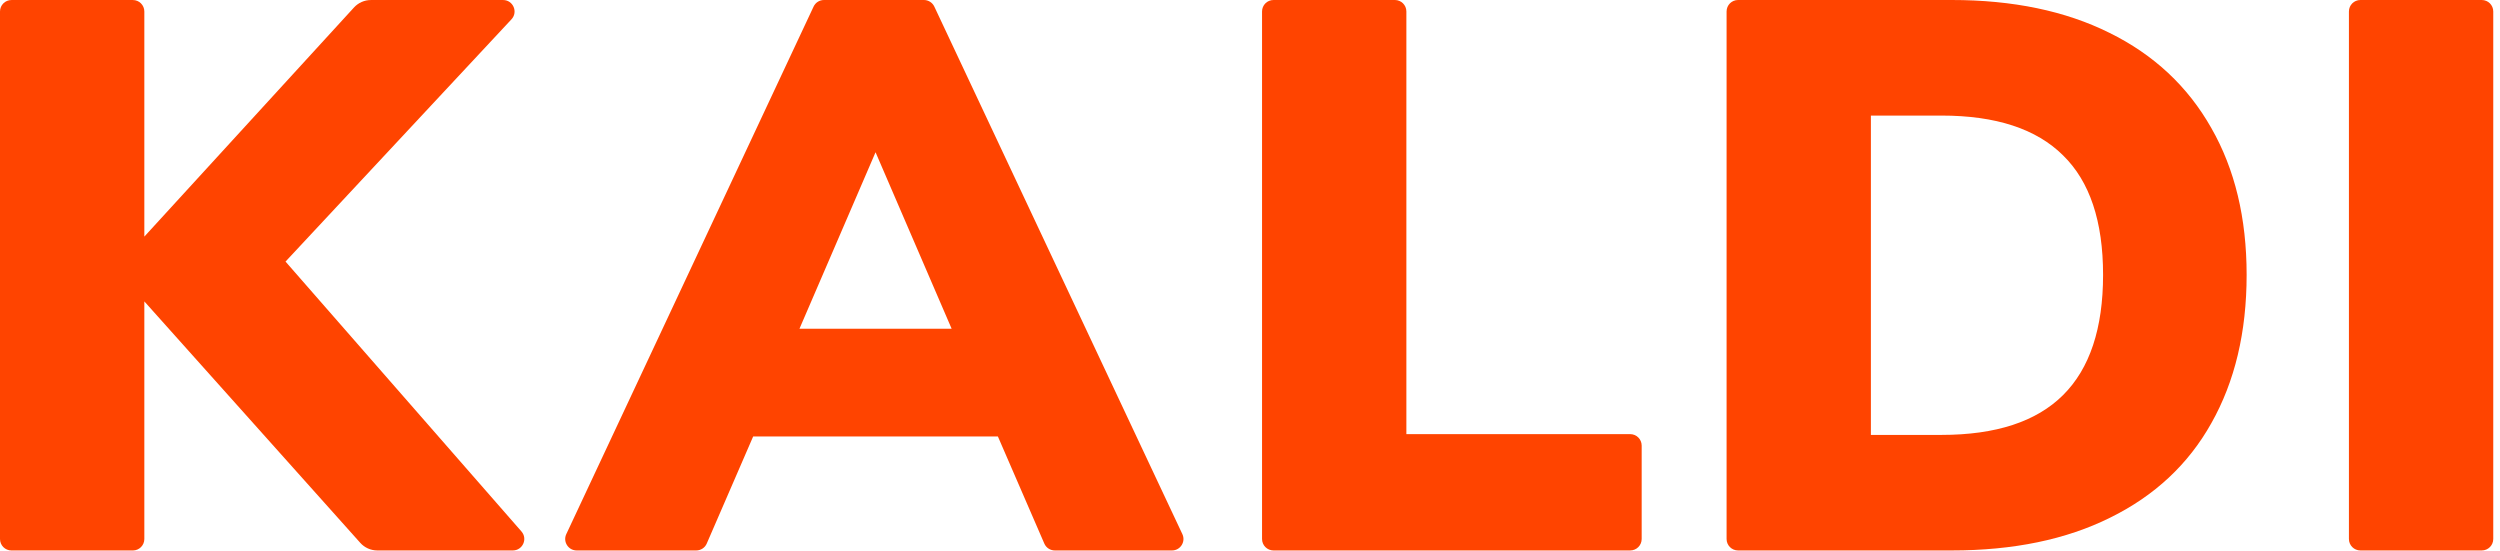
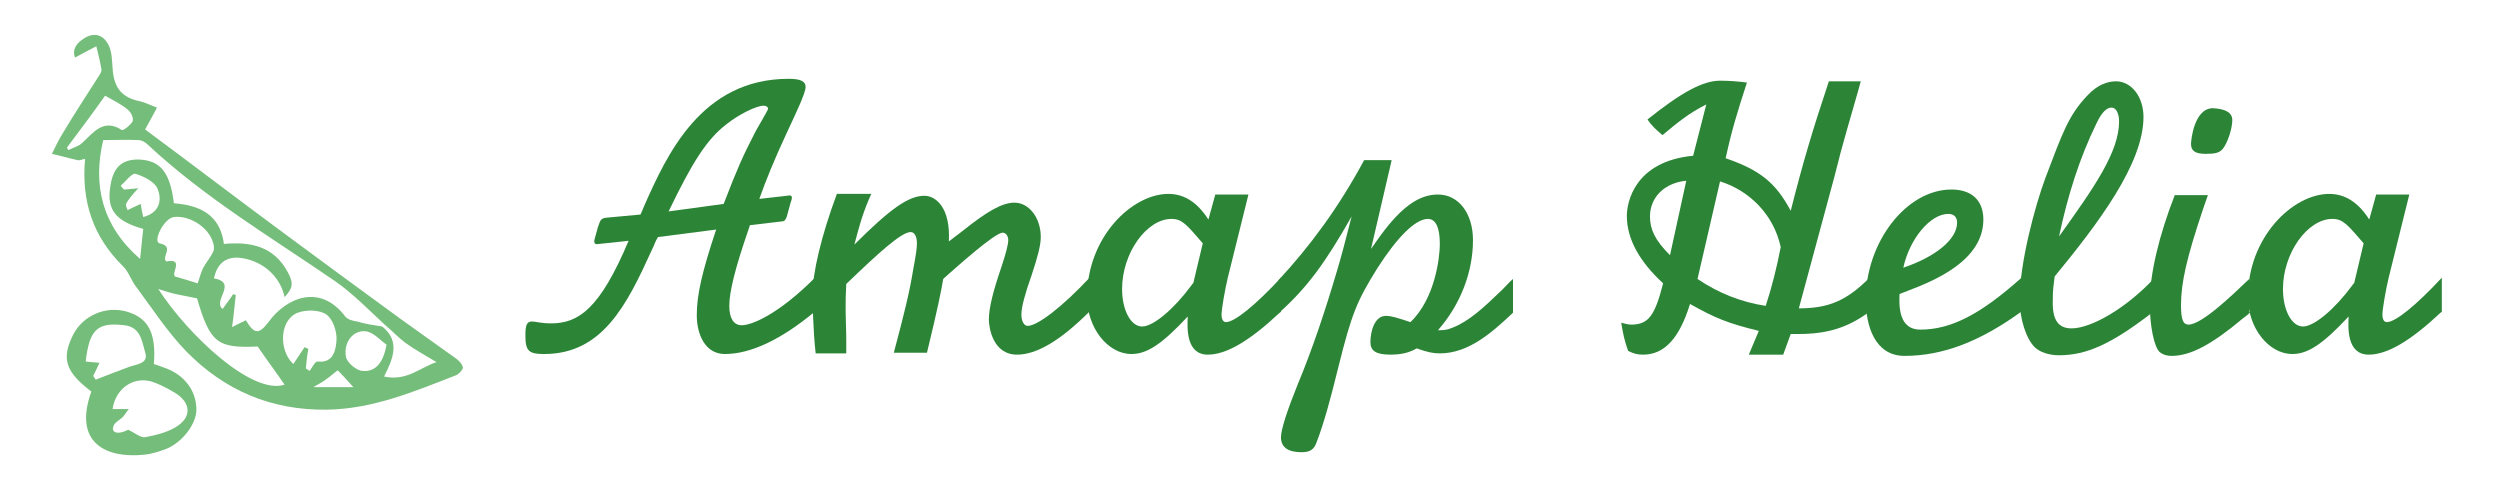
- <svg xmlns="http://www.w3.org/2000/svg" xmlns:xlink="http://www.w3.org/1999/xlink" viewBox="0 0 109 24">
-   <g transform="translate(-1470)">
-     <g style="mix-blend-mode:normal" transform="translate(1470)" fill="#f40">
-       <use xlink:href="#b" style="mix-blend-mode:normal" />
-       <use xlink:href="#c" style="mix-blend-mode:normal" />
-       <use xlink:href="#d" style="mix-blend-mode:normal" />
-       <use xlink:href="#e" style="mix-blend-mode:normal" />
-       <use xlink:href="#f" style="mix-blend-mode:normal" />
+ <svg xmlns="http://www.w3.org/2000/svg" version="1.1" x="0px" y="0px" viewBox="0 0 399.7 79.4" enable-background="new 0 0 399.7 79.4" xml:space="preserve">
+   <g id="Calque_1">
+     <g display="none">
+       <path display="inline" fill="#281916" d="M12.2,26.5c-0.6,0.1-0.9,0.3-1.2,0.2c-1.4-0.3-2.7-0.7-4.1-1c0.6-1.2,1.1-2.3,1.8-3.4    c1.9-3.1,3.9-6.1,5.8-9.1c0.2-0.3,0.4-0.7,0.3-1c-0.2-1.2-0.5-2.4-0.8-3.6C13,9,12,9.5,10.6,10.3C10.1,9,10.8,8,12.1,7.1    c1.6-1,3-0.5,3.8,1c0.6,1.1,0.6,2.5,0.7,3.8c0.2,3.2,1.5,4.7,4.4,5.3c0.9,0.2,1.8,0.7,2.7,1c-0.5,1-1.1,2-1.9,3.5    c6.9,5.1,14.1,10.6,21.4,16c6.5,4.8,13,9.6,19.6,14.4c2.8,2,5.6,4,8.4,6c0.6,0.4,1.2,0.9,1.4,1.6c0.1,0.3-0.6,1.1-1.1,1.3    c-6.7,2.6-13.3,5.4-20.7,5.5c-8.9,0.1-16.3-3.1-22.4-9.3c-3-3.1-5.4-6.8-8-10.3c-0.8-1-1.2-2.4-2.1-3.3    C13.4,38.9,11.6,33.3,12.2,26.5z M59.7,53.4c2.9,2.3,1.8,5.1,0.3,8c3.7,0.8,5.8-1.5,8.4-2.3c-1.8-1.1-3.5-2-5-3.1    c-1.2-0.9-2.2-2-3.3-2.9c-2.6-2.4-5.1-5-8-7c-10.2-7-20.8-13.3-29.9-21.8c-0.4-0.4-1-0.7-1.4-0.7c-1.9-0.1-3.7,0-5.7,0    c-1.7,7.2-0.2,13.7,5.9,19c0.2-1.7,0.3-3.2,0.5-4.8c-4.3-1.2-5.8-3-5.3-6.5c0.4-3.3,1.8-4.6,4.5-4.6c3.5,0.1,5.1,2,5.7,7    c4.1,0.3,7.4,1.8,8,6.5c4.3-0.4,8,0.4,10.2,4.5c1,1.8,0.8,2.6-0.5,4c-0.7-3.4-3.7-6-7.4-6.3c-2.2-0.1-3.4,1.1-3.9,3.3    c3.9,0.7-0.3,3.6,1.4,4.9c0.6-0.9,1.2-1.6,1.7-2.4c0.1,0.1,0.3,0.1,0.4,0.2c-0.2,1.5-0.3,3.1-0.6,5.1c1.1-0.6,1.7-0.8,2.2-1.1    c1.4,2.3,2.1,2.3,3.7,0.2c2.7-3.7,8.1-6.2,12.2-0.8c0.4,0.5,1.2,0.7,1.9,0.8C57,53,58.4,53.1,59.7,53.4z M23.9,47.4    c4.8,7.4,15,17,20.2,15.3c-1.3-1.9-2.8-3.9-4.3-6.1C33.2,56.9,32,56,30,48.9c-1-0.2-2-0.4-3-0.6C26.1,48.1,25.1,47.7,23.9,47.4z     M30.2,46.5c0.3-0.8,0.5-1.7,0.9-2.5c0.5-0.9,1.2-1.7,1.6-2.6c0.2-0.4,0.1-1.1-0.1-1.6c-0.8-2.4-3.8-4.2-6.2-3.9    c-1.6,0.2-3.4,3.9-2.3,4.2c2.5,0.5,0.2,2.2,1.1,2.9c3.2-0.6,0.2,2.4,1.7,2.5C27.9,45.8,29,46.1,30.2,46.5z M47.5,60    c0.2,0.1,0.4,0.3,0.6,0.4c0.4-0.5,0.9-1.6,1.3-1.5c2.6,0.3,2.9-2,3-3.4c0.1-1.4-0.6-3.4-1.6-4.1c-1.1-0.8-3.3-0.8-4.6-0.3    c-2.9,1.1-3.1,6-0.7,8.2c0.6-0.9,1.2-1.8,1.8-2.7c0.2,0.1,0.4,0.2,0.6,0.3C47.7,58,47.6,59,47.5,60z M9.3,24.8    c0.1,0.1,0.1,0.2,0.2,0.4c0.8-0.4,1.7-0.6,2.3-1.2c1.8-1.7,3.4-3.9,6.3-2c0.2,0.1,1.4-0.8,1.7-1.4c0.2-0.4-0.2-1.4-0.7-1.8    c-1-0.9-2.3-1.5-3.7-2.3C13.4,19.2,11.4,22,9.3,24.8z M60.4,56.2c-0.9-0.6-1.9-1.8-3.1-2.1c-2.1-0.4-3.8,1.6-3.4,4    c0.1,0.9,1.7,2.3,2.7,2.3C58.6,60.7,59.9,59.2,60.4,56.2z M21.1,33.8c0.1,0.7,0.2,1.3,0.4,2.1c2.7-0.7,3-2.8,2.3-4.5    c-0.4-1.1-2.2-2-3.5-2.4c-0.6-0.2-1.6,1.2-2.4,1.9c0.2,0.2,0.3,0.4,0.5,0.6c0.5,0,1.1-0.1,2.3-0.2c-1,1.1-1.5,1.7-1.9,2.4    c-0.2,0.3,0.1,0.8,0.2,1.1C19.6,34.4,20.2,34.2,21.1,33.8z M48.7,63.1c2.2,0,4.1,0,6.4,0c-1.1-1.2-1.7-1.9-2.5-2.7    c-0.7,0.5-1.2,1-1.8,1.4C50.2,62.2,49.5,62.6,48.7,63.1z" />
+       <path display="inline" fill="#281916" d="M13.2,63.7c-4.2-3.2-4.8-5.3-2.9-9.1c1.6-3.1,5.2-4.6,8.5-3.7c3.5,1,4.8,3.4,4.4,8.4    c0.6,0.2,1.2,0.4,1.7,0.6c3.2,1.1,5.1,3.7,5.1,6.7c0,2.3-2.3,5.3-4.9,6.3c-1.1,0.4-2.3,0.8-3.5,0.9C15.8,74.4,10.2,72.1,13.2,63.7    z M19,69.9c1.2,0.6,2,1.3,2.7,1.2c1.6-0.3,3.3-0.7,4.7-1.5c2.9-1.6,2.7-4.1-0.1-5.7c-1-0.6-2-1.1-3-1.5c-3.1-1.3-6.3,0.7-6.8,4.2    c0.7,0,1.5,0,2.6,0c-0.5,0.6-0.7,1-1,1.3c-0.4,0.4-1,0.7-1.3,1.1C16.1,70.4,17.4,70.7,19,69.9z M13.5,61.3    c0.1,0.2,0.3,0.4,0.4,0.6c1.8-0.7,3.6-1.4,5.5-2.1c1.2-0.4,3-0.5,2.4-2.3c-0.5-1.7-0.7-4-3.3-4.3c-4.3-0.5-5.6,0.6-6.2,5.8    c0.7,0.1,1.3,0.1,2.2,0.2C14.1,60.1,13.8,60.7,13.5,61.3z" />
+     </g>
+     <g>
+       <path fill="#75BD7A" d="M13.6,25.4c-0.6,0.1-0.9,0.3-1.2,0.2c-1.4-0.3-2.7-0.7-4.1-1c0.6-1.2,1.1-2.3,1.8-3.4C12,18,14,15,15.9,12    c0.2-0.3,0.4-0.7,0.3-1c-0.2-1.2-0.5-2.4-0.8-3.6c-1,0.5-2.1,1.1-3.4,1.8c-0.5-1.3,0.2-2.3,1.5-3.1c1.6-1,3-0.5,3.8,1    c0.6,1.1,0.6,2.5,0.7,3.8c0.2,3.2,1.5,4.7,4.4,5.3c0.9,0.2,1.8,0.7,2.7,1c-0.5,1-1.1,2-1.9,3.5c6.9,5.1,14.1,10.6,21.4,16    c6.5,4.8,13,9.6,19.6,14.4c2.8,2,5.6,4,8.4,6c0.6,0.4,1.2,0.9,1.4,1.6c0.1,0.3-0.6,1.1-1.1,1.3c-6.7,2.6-13.3,5.4-20.7,5.5    c-8.9,0.1-16.3-3.1-22.4-9.3c-3-3.1-5.4-6.8-8-10.3c-0.8-1-1.2-2.4-2.1-3.3C14.8,37.8,13,32.1,13.6,25.4z M61.1,52.2    c2.9,2.3,1.8,5.1,0.3,8c3.7,0.8,5.8-1.5,8.4-2.3c-1.8-1.1-3.5-2-5-3.1c-1.2-0.9-2.2-2-3.3-2.9c-2.6-2.4-5.1-5-8-7    c-10.2-7-20.8-13.3-29.9-21.8c-0.4-0.4-1-0.7-1.4-0.7c-1.9-0.1-3.7,0-5.7,0c-1.7,7.2-0.2,13.7,5.9,19c0.2-1.7,0.3-3.2,0.5-4.8    c-4.3-1.2-5.8-3-5.3-6.5c0.4-3.3,1.8-4.6,4.5-4.6c3.5,0.1,5.1,2,5.7,7c4.1,0.3,7.4,1.8,8,6.5c4.3-0.4,8,0.4,10.2,4.5    c1,1.8,0.8,2.6-0.5,4c-0.7-3.4-3.7-6-7.4-6.3c-2.2-0.1-3.4,1.1-3.9,3.3c3.9,0.7-0.3,3.6,1.4,4.9c0.6-0.9,1.2-1.6,1.7-2.4    c0.1,0.1,0.3,0.1,0.4,0.2c-0.2,1.5-0.3,3.1-0.6,5.1c1.1-0.6,1.7-0.8,2.2-1.1c1.4,2.3,2.1,2.3,3.7,0.2c2.7-3.7,8.1-6.2,12.2-0.8    c0.4,0.5,1.2,0.7,1.9,0.8C58.4,51.8,59.8,52,61.1,52.2z M25.3,46.2c4.8,7.4,15,17,20.2,15.3c-1.3-1.9-2.8-3.9-4.3-6.1    c-6.5,0.3-7.6-0.6-9.7-7.7c-1-0.2-2-0.4-3-0.6C27.5,46.9,26.5,46.6,25.3,46.2z M31.6,45.3c0.3-0.8,0.5-1.7,0.9-2.5    c0.5-0.9,1.2-1.7,1.6-2.6c0.2-0.4,0.1-1.1-0.1-1.6c-0.8-2.4-3.8-4.2-6.2-3.9c-1.6,0.2-3.4,3.9-2.3,4.2c2.5,0.5,0.2,2.2,1.1,2.9    c3.2-0.6,0.2,2.4,1.7,2.5C29.3,44.6,30.4,44.9,31.6,45.3z M48.9,58.9c0.2,0.1,0.4,0.3,0.6,0.4c0.4-0.5,0.9-1.6,1.3-1.5    c2.6,0.3,2.9-2,3-3.4c0.1-1.4-0.6-3.4-1.6-4.1c-1.1-0.8-3.3-0.8-4.6-0.3c-2.9,1.1-3.1,6-0.7,8.2c0.6-0.9,1.2-1.8,1.8-2.7    c0.2,0.1,0.4,0.2,0.6,0.3C49.1,56.8,49,57.8,48.9,58.9z M10.7,23.6c0.1,0.1,0.1,0.2,0.2,0.4c0.8-0.4,1.7-0.6,2.3-1.2    c1.8-1.7,3.4-3.9,6.3-2c0.2,0.1,1.4-0.8,1.7-1.4c0.2-0.4-0.2-1.4-0.7-1.8c-1-0.9-2.3-1.5-3.7-2.3C14.9,18,12.8,20.8,10.7,23.6z     M61.8,55.1c-0.9-0.6-1.9-1.8-3.1-2.1c-2.1-0.4-3.8,1.6-3.4,4c0.1,0.9,1.7,2.3,2.7,2.3C60,59.5,61.3,58,61.8,55.1z M22.5,32.6    c0.1,0.7,0.2,1.3,0.4,2.1c2.7-0.7,3-2.8,2.3-4.5c-0.4-1.1-2.2-2-3.5-2.4c-0.6-0.2-1.6,1.2-2.4,1.9c0.2,0.2,0.3,0.4,0.5,0.6    c0.5,0,1.1-0.1,2.3-0.2c-1,1.1-1.5,1.7-1.9,2.4c-0.2,0.3,0.1,0.8,0.2,1.1C21,33.3,21.6,33,22.5,32.6z M50.1,61.9    c2.2,0,4.1,0,6.4,0c-1.1-1.2-1.7-1.9-2.5-2.7c-0.7,0.5-1.2,1-1.8,1.4C51.6,61.1,50.9,61.4,50.1,61.9z" />
+       <path fill="#75BD7A" d="M14.6,62.6c-4.2-3.2-4.8-5.3-2.9-9.1c1.6-3.1,5.2-4.6,8.5-3.7c3.5,1,4.8,3.4,4.4,8.4    c0.6,0.2,1.2,0.4,1.7,0.6c3.2,1.1,5.1,3.7,5.1,6.7c0,2.3-2.3,5.3-4.9,6.3c-1.1,0.4-2.3,0.8-3.5,0.9C17.2,73.3,11.6,71,14.6,62.6z     M20.5,68.7c1.2,0.6,2,1.3,2.7,1.2c1.6-0.3,3.3-0.7,4.7-1.5c2.9-1.6,2.7-4.1-0.1-5.7c-1-0.6-2-1.1-3-1.5c-3.1-1.3-6.3,0.7-6.8,4.2    c0.7,0,1.5,0,2.6,0c-0.5,0.6-0.7,1-1,1.3c-0.4,0.4-1,0.7-1.3,1.1C17.5,69.2,18.8,69.6,20.5,68.7z M14.9,60.1    c0.1,0.2,0.3,0.4,0.4,0.6c1.8-0.7,3.6-1.4,5.5-2.1c1.2-0.4,3-0.5,2.4-2.3c-0.5-1.7-0.7-4-3.3-4.3c-4.3-0.5-5.6,0.6-6.2,5.8    c0.7,0.1,1.3,0.1,2.2,0.2C15.5,58.9,15.2,59.5,14.9,60.1z" />
    </g>
  </g>
-   <defs>
-     <path id="b" d="M22.735 23.171c.283.323.053.829-.376.829h-5.907c-.285 0-.556-.121-.745-.333l-9.414-10.526v10.36c0 .276-.224.5-.5.5h-5.293c-.276 0-.5-.224-.5-.5v-23c0-.276.224-.5.5-.5h5.293c.276 0 .5.224.5.5v9.815l9.141-9.99c.19-.207.457-.325.738-.325h5.762c.437 0 .664.521.366.841l-9.851 10.563 10.287 11.767z" />
-     <path id="c" d="M45.991 24c-.199 0-.38-.118-.459-.301l-2.024-4.669h-10.67l-2.024 4.669c-.079.183-.259.301-.459.301h-5.212c-.366 0-.608-.381-.453-.712l10.782-23c.082-.176.259-.288.453-.288h4.358c.194 0 .37.112.453.287l10.815 23c.156.332-.086.713-.452.713h-5.108zm-11.135-9.668h6.635l-3.317-7.694-3.317 7.694z" />
-     <path id="d" d="M55.525 24c-.276 0-.5-.224-.5-.5v-23c0-.276.224-.5.5-.5h5.293c.276 0 .5.224.5.5v18.428h9.759c.276 0 .5.224.5.5v4.072c0 .276-.224.5-.5.5h-15.552z" />
-     <path id="e" d="M75.279.5c0-.276.224-.5.5-.5h9.315c2.667 0 4.959.477 6.874 1.43 1.938.953 3.42 2.338 4.446 4.153 1.026 1.793 1.539 3.926 1.539 6.4 0 2.496-.513 4.652-1.539 6.468-1.003 1.793-2.474 3.166-4.412 4.119-1.915.953-4.218 1.43-6.908 1.43h-9.315c-.276 0-.5-.224-.5-.5v-23zm9.37 18.462c2.371 0 4.138-.579 5.301-1.736 1.163-1.157 1.744-2.905 1.744-5.242 0-2.338-.581-4.074-1.744-5.209-1.163-1.157-2.93-1.736-5.301-1.736h-3.078v13.923h3.078z" />
-     <path id="f" d="M102.913 24c-.276 0-.5-.224-.5-.5v-23c0-.276.224-.5.5-.5h5.293c.276 0 .5.224.5.5v23c0 .276-.224.5-.5.5h-5.293z" />
-   </defs>
+   <g id="Calque_2">
+     <g display="none" opacity="0.12">
+       <g display="inline">
+         <path fill="#281916" d="M98.7,40.3c0.1-0.3,0.2-0.5,0.5-1.1c2.8-6.2,7-15.6,17.8-15.6c1.5,0,2.1,0.3,2.1,1c0,0.8-1.2,3.3-2.2,5.5     c-1.6,3.5-2.6,5.9-3.5,8.3l3.4-0.4c0.4,0,0.6,0,0.6,0.2c0,0.2,0,0.4-0.1,0.6l-0.5,1.7c-0.1,0.4-0.3,0.6-0.6,0.6l-3.9,0.5     l-0.2,0.7c-1.6,4.7-2.3,7.6-2.3,9.3c0,1.5,0.6,2.3,1.5,2.3c1.1,0,4.4-1.2,9-5.9v4.2c-4.2,3.5-7.9,5.2-11.1,5.2     c-2.5,0-3.5-2.4-3.5-4.8c0-2.5,0.6-5.2,2.4-10.6l-7.2,1c-0.4,0.6-0.4,0.9-0.8,1.6C97,51.6,94,57.6,86.8,57.6     c-1.9,0-2.3-0.4-2.3-2.3c0-1.3,0.2-1.7,0.9-1.7c0.4,0,1.1,0.2,2.3,0.2c3.4,0,6-1.8,9.6-10.1L93.6,44c-0.4,0-0.8,0-0.5-0.7     l0.4-1.4c0.3-1,0.4-1,1.1-1.1L98.7,40.3z M109,39c1.7-4.4,2.3-5.8,3.9-8.8c0.2-0.5,1.6-2.8,1.6-3c0-0.2-0.2-0.4-0.5-0.4     c-0.9,0-3.1,1.1-4.7,2.3c-2.4,1.9-4.2,4.6-7.1,10.7L109,39z" />
+         <path fill="#281916" d="M120.2,57.4c-0.3-2.6-0.4-6.7-0.4-7.2c0-2.6,1.1-7.2,3-12.4h4.2l-0.3,0.7c-1,2.3-1.2,3.6-1.8,5.5     c4.5-4.5,6.7-6,8.6-6c1.4,0,3.2,1.5,3,5.7c0.5-0.4,0.8-0.6,1.6-1.2c3.1-2.5,4.9-3.5,6.5-3.5c1.8,0,3.2,1.9,3.2,4.2     c0,1-0.3,2.5-1.1,4.8c-0.8,2.1-1.2,3.8-1.2,4.8c0,0.8,0.3,1.4,0.8,1.4c1.2,0,4.3-2.4,7.6-6v4.2c-3.7,3.6-6.5,5.3-9,5.3     c-3,0-3.5-3.4-3.5-4.3c0-1.4,0.5-3.5,1.5-6.5c0.6-1.6,0.9-2.8,0.9-3.3s-0.3-0.9-0.7-0.9c-1,0-6.1,4.6-6.5,5l-0.8,0.7     c-0.2,1.4-0.6,3.4-2,9.1h-4.1c1.3-5,1.9-7.4,2.4-10.3c0.3-1.6,0.4-2.6,0.4-3.2c0-0.9-0.3-1.4-0.8-1.4c-1.2,0-4,2.6-7.9,6.3     c-0.1,1.3-0.1,2.1-0.1,3.3c0,1,0.1,2.5,0.1,3.8v1.5H120.2z" />
+         <path fill="#281916" d="M177.4,52.3c-3.8,3.6-6.7,5.3-8.9,5.3c-2.7,0-2.5-3.3-2.5-4.7c-3.2,3.4-5,4.6-6.9,4.6c-3,0-5.5-3.2-5.5-7     c0-7.4,5.6-12.7,10-12.7c2,0,3.5,1,4.9,3.2l0.8-3.1h4l-2.5,10.2c-0.4,1.7-0.8,4-0.8,4.6c0,0.6,0.2,1,0.5,1c1,0,3.7-2.1,6.8-5.5     V52.3z M167.9,43.9c-2-2.3-2.5-3-3.9-3c-3.1,0-6.1,4.2-6.1,8.7c0,2.7,1.1,4.7,2.5,4.7c1.4,0,4-2.2,6.1-5.1     c0.1-0.1,0.2-0.2,0.2-0.3L167.9,43.9z" />
+         <path fill="#281916" d="M177.1,48.4c3.9-4.2,7.4-8.9,10.6-14.8h3.4l-2.5,10.9l0.5-0.8c2.9-4.2,5.2-5.9,7.7-5.9     c2.5,0,4.3,2.3,4.3,5.6c0,3.9-1.6,7.9-4.3,11.1c0.8,0,1.2,0,1.8-0.3c2-0.8,3.8-2.4,6.2-4.7c0.7-0.7,0.9-0.9,1.3-1.3v4.2     c-2.5,2.3-5.4,5-9,5c-0.8,0-1.5-0.2-2.9-0.6c-0.9,0.5-1.9,0.8-3.2,0.8c-1.8,0-2.4-0.4-2.4-1.5c0-1.2,0.4-3.2,1.9-3.2     c0.6,0,1.4,0.2,3,0.8c3.1-2.9,3.6-8.1,3.6-9.7c0-2-0.5-3-1.5-3c-1.5,0-3.8,2.2-6.2,6.1c-2.5,4.1-3.2,5.6-4.8,12.1     c-0.9,3.8-1.8,6.9-2.7,9.3c-0.3,0.9-0.9,1.2-1.9,1.2c-1.7,0-2.5-0.6-2.5-1.8c0-1,0.8-3.3,2-6.5c1.8-4.3,3.4-9.1,4.8-13.8     c0.5-1.8,1-3.5,1.8-6.9c-3.3,5.6-5.5,8.6-9.1,11.8V48.4z" />
+         <path fill="#281916" d="M229.8,26.8c-2.2,1.1-3.5,2.2-5.4,3.8c-0.9-0.8-1.3-1.2-1.8-2c4.2-3.4,6.9-4.8,8.9-4.8     c1,0,2.2,0.1,3.3,0.2c-1.2,3.8-1.9,6.1-2.7,9.3c4.3,1.5,6.2,3,8,6.5c1.5-6.1,2.7-10,4.7-15.9h3.9l-0.4,1.4     c-1,3.5-1.8,6.2-2.1,7.3l-0.8,3l-4.4,16.3c3.7,0,5.9-0.9,8.7-3.7v4.2c-2.6,1.9-5.2,2.7-8.6,2.7h-1l-1,2.6H235l1.2-3     c-3.8-0.9-5.3-1.5-8.5-3.3c-1.3,4.2-3.2,6.2-5.8,6.2c-0.6,0-1.1-0.1-1.8-0.4c-0.5-1.3-0.7-2.1-0.9-3.5c0.7,0.1,0.9,0.2,1.4,0.2     c2-0.1,2.8-1.1,3.8-5.1c-3-2.7-4.5-5.5-4.5-8.3c0-1.6,1-6.7,8.2-7.4L229.8,26.8z M227.3,36.2c-2.7,0.2-4.5,2-4.5,4.4     c0,1.6,0.6,2.9,2.5,4.8L227.3,36.2z M228.7,48.3c2.6,1.8,5.4,2.8,8.4,3.3c0.7-2.1,1.4-4.8,1.8-7.2c-0.8-4-3.8-6.9-7.5-8.1     L228.7,48.3z" />
+         <path fill="#281916" d="M268.5,52.3c-5,3.7-9.7,5.5-14.4,5.5c-3.7,0-4.8-3.8-4.8-7c0-7.1,5-13.6,10.5-13.6c2.5,0,3.9,1.3,3.9,3.7     c0,5.1-6,7.5-9.3,8.8l-1,0.4c0,1.6-0.1,4.4,2.5,4.4c3.8,0,7.4-1.8,12.5-6.4V52.3z M260.6,41.4c0-0.7-0.4-1.1-1.1-1.1     c-2.2,0-4.7,3.1-5.6,6.6C258.1,45.5,260.6,43.4,260.6,41.4z" />
+         <path fill="#281916" d="M284.7,52.3c-5.1,3.9-8.2,5.3-11.6,5.3c-1.2,0-2.4-0.4-3-1c-1.1-1.1-1.9-3.6-1.9-5.9     c0-4.5,1.9-11.7,3.2-15c2-5.5,2.9-7.8,5.2-10.3c1.2-1.2,2.4-1.7,3.5-1.7c1.9,0,3.3,1.9,3.3,4.4c0,5.8-5.6,13.2-11,19.6     c-0.2,1.2-0.2,1.7-0.2,3c-0.1,2.5,0.7,3.5,2.3,3.5c2.5,0,6.8-2.5,10.1-6.1V52.3z M280.6,28.9c0-1-0.3-1.7-0.9-1.7     c-0.6,0-1.3,0.7-1.9,1.9c-2,4.2-3.5,8.9-4.6,13.9C277.4,37.1,280.6,32.6,280.6,28.9z" />
+         <path fill="#281916" d="M296.7,52.3c-0.2,0.2-0.4,0.4-0.9,0.8c-3.8,3.2-6.5,4.6-8.8,4.6c-0.6,0-1-0.2-1.5-0.5     c-0.7-0.6-1.2-3.2-1.2-6.1c0-3.5,1.2-8.3,3.1-13.2h4.1l-0.5,1.5c-2,6.2-2.8,9.2-2.8,12c0,1.7,0.2,2.3,0.9,2.3     c1.6,0,5.4-3.7,7.5-5.6V52.3z M294.5,28.7c0,1.1-0.7,3-1.2,3.7c-0.4,0.4-0.8,0.6-2,0.6c-1.4,0-1.9-0.4-1.9-1.3     c0-0.5,0.4-4.4,2.7-4.4C293.6,27.3,294.5,27.8,294.5,28.7z" />
+         <path fill="#281916" d="M320.1,52.3c-3.8,3.6-6.7,5.3-8.9,5.3c-2.7,0-2.5-3.3-2.5-4.7c-3.2,3.4-5,4.6-6.9,4.6c-3,0-5.5-3.2-5.5-7     c0-7.4,5.6-12.7,10-12.7c2,0,3.5,1,4.9,3.2l0.8-3.1h4l-2.5,10.2c-0.4,1.7-0.8,4-0.8,4.6c0,0.6,0.2,1,0.5,1c1,0,3.7-2.1,6.8-5.5     V52.3z M310.6,43.9c-2-2.3-2.5-3-3.9-3c-3.1,0-6.1,4.2-6.1,8.7c0,2.7,1.1,4.7,2.5,4.7c1.4,0,4-2.2,6.1-5.1     c0.1-0.1,0.2-0.2,0.2-0.3L310.6,43.9z" />
+       </g>
+     </g>
+     <g>
+       <g>
+         <path fill="#2C8537" d="M102.4,34.3c0.2-0.4,0.3-0.7,0.6-1.4c3.6-8.1,9.1-20.3,23.1-20.3c1.9,0,2.7,0.4,2.7,1.3     c0,1-1.6,4.3-2.9,7.1c-2.1,4.5-3.4,7.7-4.5,10.8l4.4-0.5c0.5-0.1,0.8-0.1,0.8,0.3c0,0.3-0.1,0.5-0.2,0.8l-0.6,2.2     c-0.2,0.6-0.4,0.8-0.8,0.8l-5.1,0.6l-0.3,0.9c-2.1,6.1-3,9.8-3,12c0,2,0.7,3.1,2,3.1c1.5,0,5.7-1.6,11.7-7.6v5.4     c-5.4,4.5-10.3,6.8-14.4,6.8c-3.2,0-4.5-3.2-4.5-6.2c0-3.2,0.8-6.8,3.1-13.7l-9.3,1.2c-0.5,0.8-0.5,1.1-1,2.1     c-4,8.8-7.9,16.6-17.2,16.6c-2.5,0-3-0.5-3-3c0-1.8,0.3-2.2,1.1-2.2c0.5,0,1.4,0.3,3,0.3c4.4,0,7.8-2.3,12.4-13.2l-4.7,0.5     c-0.5,0.1-1,0.1-0.7-0.9l0.5-1.8c0.4-1.2,0.5-1.4,1.4-1.5L102.4,34.3z M115.7,32.6c2.2-5.7,3-7.5,5-11.4c0.3-0.6,2.1-3.6,2.1-3.8     c0-0.3-0.3-0.5-0.7-0.5c-1.2,0-4,1.4-6,3c-3.1,2.4-5.4,6-9.2,13.9L115.7,32.6z" />
+         <path fill="#2C8537" d="M130.4,56.4c-0.4-3.3-0.5-8.7-0.5-9.3c0-3.4,1.4-9.4,3.9-16.1h5.5l-0.4,0.9c-1.2,2.9-1.6,4.6-2.3,7.2     c5.8-5.8,8.7-7.8,11.2-7.8c1.8,0,4.2,1.9,3.9,7.3c0.7-0.5,1-0.8,2.1-1.6c4-3.2,6.4-4.6,8.4-4.6c2.3,0,4.2,2.4,4.2,5.5     c0,1.3-0.5,3.2-1.5,6.2c-1,2.8-1.6,5-1.6,6.2c0,1,0.4,1.8,1,1.8c1.6,0,5.6-3.1,9.9-7.7v5.4c-4.7,4.7-8.5,6.9-11.6,6.9     c-3.9,0-4.5-4.4-4.5-5.6c0-1.9,0.7-4.6,2-8.4c0.7-2.1,1.1-3.6,1.1-4.3c0-0.7-0.4-1.2-0.9-1.2c-1.3,0-7.9,6-8.5,6.5l-1,0.9     c-0.3,1.8-0.8,4.4-2.6,11.8h-5.3c1.7-6.4,2.5-9.6,3.1-13.3c0.4-2.1,0.6-3.4,0.6-4.2c0-1.1-0.4-1.8-1-1.8c-1.5,0-5.2,3.4-10.3,8.3     c-0.1,1.7-0.1,2.7-0.1,4.2c0,1.3,0.1,3.2,0.1,4.9v2H130.4z" />
+         <path fill="#2C8537" d="M204.7,49.9c-4.9,4.6-8.6,6.8-11.6,6.8c-3.5,0-3.3-4.3-3.2-6.1c-4.1,4.4-6.5,6-9,6     c-3.8,0-7.1-4.2-7.1-9.1c0-9.6,7.2-16.5,13-16.5c2.5,0,4.6,1.3,6.4,4.1l1.1-4h5.3l-3.3,13.3c-0.5,2.1-1,5.1-1,5.9     s0.3,1.2,0.7,1.2c1.4,0,4.7-2.7,8.8-7.1V49.9z M192.3,38.9c-2.6-3-3.3-3.9-5-3.9c-4,0-7.9,5.5-7.9,11.2c0,3.4,1.4,6,3.2,6     c1.8,0,5.1-2.8,7.9-6.6c0.1-0.2,0.3-0.3,0.3-0.4L192.3,38.9z" />
+         <path fill="#2C8537" d="M204.4,44.8c5.1-5.5,9.6-11.6,13.7-19.2h4.4l-3.3,14.2l0.7-1c3.8-5.5,6.8-7.7,10-7.7c3.3,0,5.6,3,5.6,7.3     c0,5.1-2,10.3-5.6,14.4c1.1,0,1.6-0.1,2.3-0.4c2.6-1,4.9-3.1,8-6.1c0.8-0.8,1.1-1.2,1.7-1.7v5.4c-3.2,3-7,6.5-11.7,6.5     c-1.1,0-2-0.2-3.7-0.8c-1.2,0.7-2.5,1-4.2,1c-2.3,0-3.2-0.6-3.2-2c0-1.6,0.6-4.2,2.5-4.2c0.8,0,1.8,0.3,3.9,1     c4-3.8,4.7-10.5,4.7-12.5c0-2.7-0.7-4-1.9-4c-2,0-4.9,2.9-8.1,7.9c-3.3,5.3-4.1,7.3-6.2,15.7c-1.2,4.9-2.3,9-3.5,12.1     c-0.4,1.2-1.1,1.6-2.4,1.6c-2.2,0-3.3-0.8-3.3-2.4c0-1.2,1-4.3,2.7-8.5c2.3-5.5,4.4-11.8,6.2-17.9c0.7-2.3,1.3-4.6,2.4-8.9     C211.9,42,209,46,204.4,50.1V44.8z" />
+         <path fill="#2C8537" d="M272.8,16.7c-2.8,1.4-4.6,2.9-7,4.9c-1.2-1-1.8-1.6-2.4-2.5c5.5-4.4,8.9-6.2,11.6-6.2     c1.2,0,2.9,0.1,4.3,0.3c-1.6,4.9-2.5,7.9-3.4,12.1c5.5,1.9,8,3.9,10.4,8.4c2-7.9,3.5-12.9,6.1-20.7h5.1l-0.5,1.8     c-1.3,4.5-2.3,8-2.7,9.5l-1,3.9l-5.7,21.1c4.7,0,7.6-1.2,11.2-4.8v5.4c-3.4,2.5-6.7,3.5-11.2,3.5h-1.3l-1.2,3.3h-5.5l1.6-3.8     c-4.9-1.2-6.9-2-11-4.3c-1.7,5.5-4.1,8.1-7.5,8.1c-0.8,0-1.4-0.1-2.4-0.6c-0.6-1.7-0.8-2.7-1.1-4.5c0.8,0.2,1.1,0.3,1.8,0.3     c2.6-0.1,3.6-1.5,4.9-6.6c-3.8-3.5-5.8-7.1-5.8-10.8c0-2.1,1.2-8.7,10.6-9.6L272.8,16.7z M269.6,28.9c-3.4,0.3-5.8,2.6-5.8,5.7     c0,2.1,0.8,3.8,3.2,6.2L269.6,28.9z M271.4,44.6c3.4,2.3,7,3.7,10.9,4.3c0.9-2.7,1.8-6.2,2.4-9.4c-1.1-5.1-4.9-9-9.7-10.5     L271.4,44.6z" />
+         <path fill="#2C8537" d="M323.2,49.8c-6.6,4.8-12.6,7.1-18.7,7.1c-4.8,0-6.2-4.9-6.2-9c0-9.2,6.5-17.6,13.7-17.6     c3.3,0,5.1,1.8,5.1,4.8c0,6.6-7.9,9.8-12.1,11.4l-1.3,0.5c-0.1,2-0.1,5.7,3.3,5.7c4.9,0,9.6-2.4,16.2-8.3V49.8z M312.9,35.6     c0-0.9-0.5-1.4-1.4-1.4c-2.9,0-6.2,4-7.2,8.6C309.6,41,312.9,38.2,312.9,35.6z" />
+         <path fill="#2C8537" d="M344.2,49.9c-6.6,5.1-10.6,6.9-15,6.9c-1.6,0-3.1-0.5-3.9-1.3c-1.4-1.4-2.4-4.6-2.4-7.6     c0-5.9,2.5-15.1,4.1-19.4c2.7-7.1,3.7-10.1,6.8-13.3c1.5-1.6,3.1-2.2,4.5-2.2c2.5,0,4.4,2.5,4.4,5.7c0,7.5-7.3,17.1-14.2,25.5     c-0.2,1.6-0.3,2.1-0.3,3.8c-0.1,3.2,0.9,4.5,3,4.5c3.2,0,8.8-3.3,13.1-7.9V49.9z M338.8,19.4c0-1.3-0.5-2.2-1.2-2.2     c-0.8,0-1.6,0.8-2.4,2.5c-2.7,5.5-4.6,11.5-6,18.1C334.8,30,338.8,24.3,338.8,19.4z" />
+         <path fill="#2C8537" d="M359.8,49.9c-0.3,0.3-0.5,0.5-1.2,1c-5,4.2-8.4,6-11.4,6c-0.8,0-1.4-0.2-1.9-0.6     c-0.9-0.8-1.6-4.2-1.6-7.9c0-4.6,1.5-10.8,4-17.2h5.3l-0.7,2c-2.7,8-3.6,12-3.6,15.6c0,2.2,0.3,3.1,1.2,3.1c2.1,0,7-4.7,9.7-7.3     V49.9z M356.9,19.2c0,1.4-0.8,3.8-1.6,4.7c-0.5,0.5-1.1,0.7-2.6,0.7c-1.8,0-2.4-0.5-2.4-1.6c0-0.6,0.5-5.7,3.5-5.7     C355.8,17.4,356.9,18,356.9,19.2z" />
+         <path fill="#2C8537" d="M390.3,49.9c-4.9,4.6-8.6,6.8-11.6,6.8c-3.5,0-3.3-4.3-3.2-6.1c-4.1,4.4-6.5,6-9,6     c-3.8,0-7.1-4.2-7.1-9.1c0-9.6,7.2-16.5,13-16.5c2.5,0,4.6,1.3,6.4,4.1l1.1-4h5.3l-3.3,13.3c-0.5,2.1-1,5.1-1,5.9     s0.3,1.2,0.7,1.2c1.4,0,4.7-2.7,8.8-7.1V49.9z M377.9,38.9c-2.6-3-3.3-3.9-5-3.9c-4,0-7.9,5.5-7.9,11.2c0,3.4,1.4,6,3.2,6     s5.1-2.8,7.9-6.6c0.1-0.2,0.3-0.3,0.3-0.4L377.9,38.9z" />
+       </g>
+     </g>
+     <g>
+ 	</g>
+     <g>
+ 	</g>
+     <g>
+ 	</g>
+     <g>
+ 	</g>
+     <g>
+ 	</g>
+     <g>
+ 	</g>
+     <g>
+ 	</g>
+   </g>
</svg>
